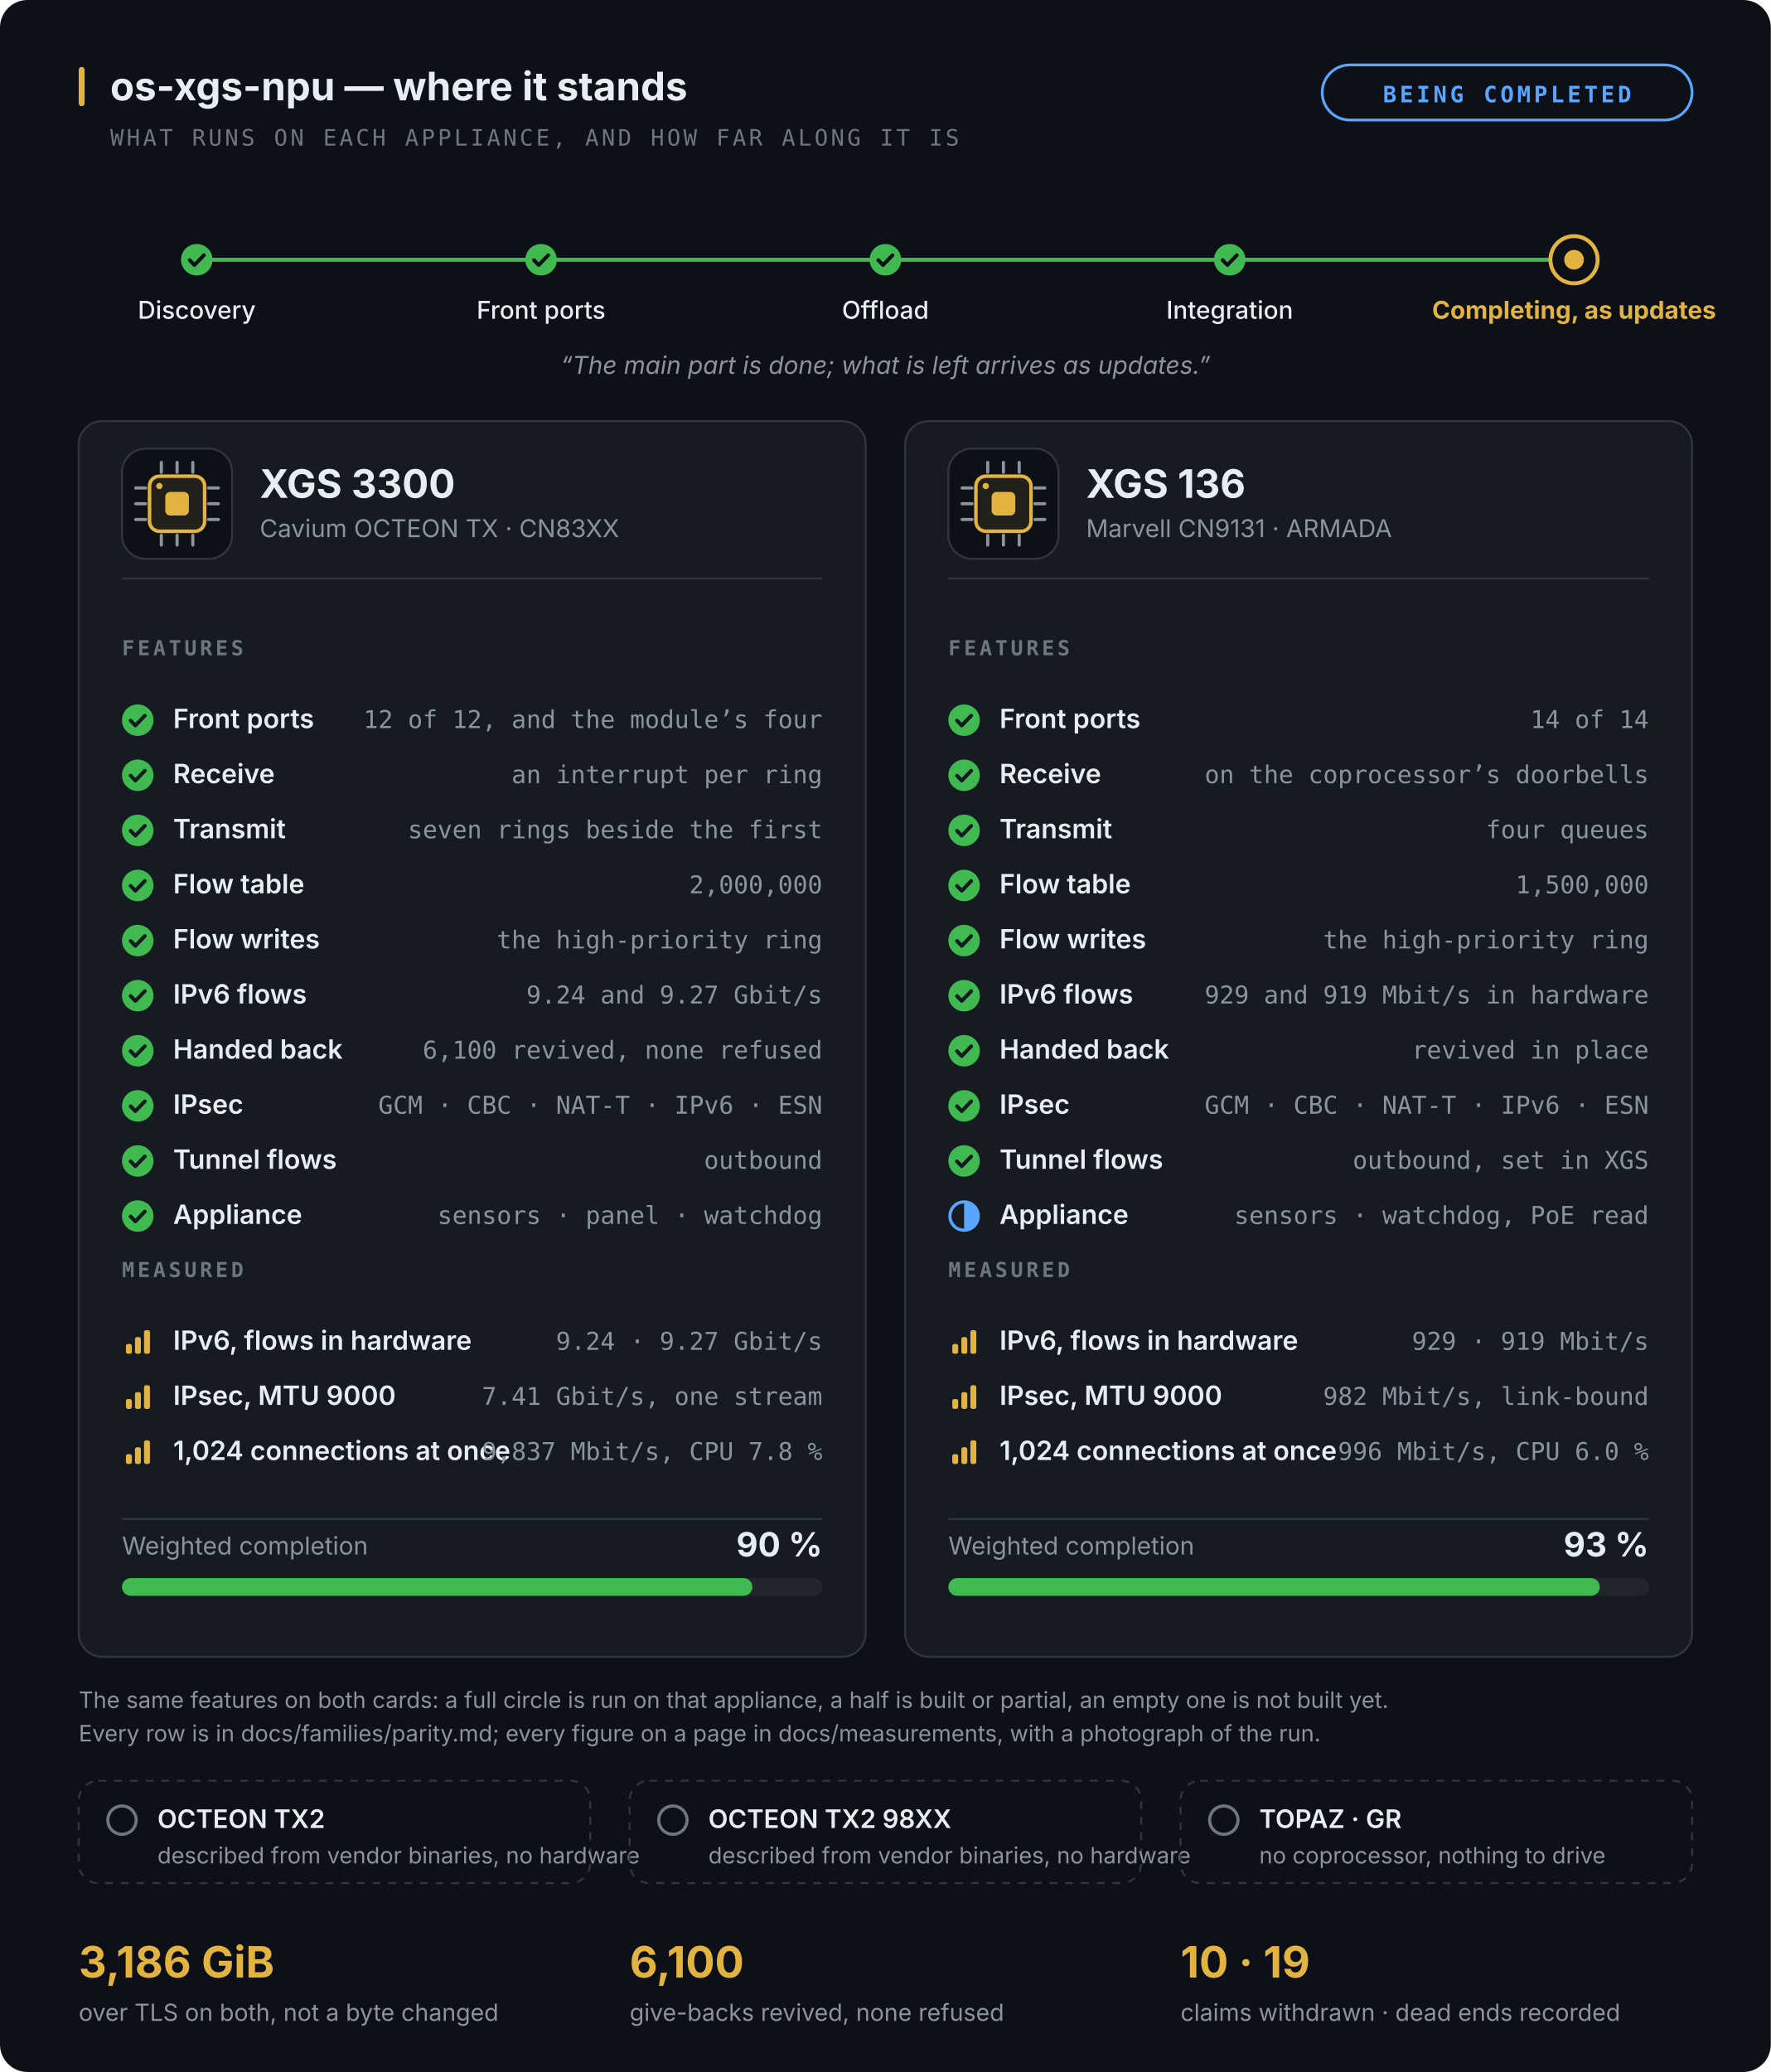
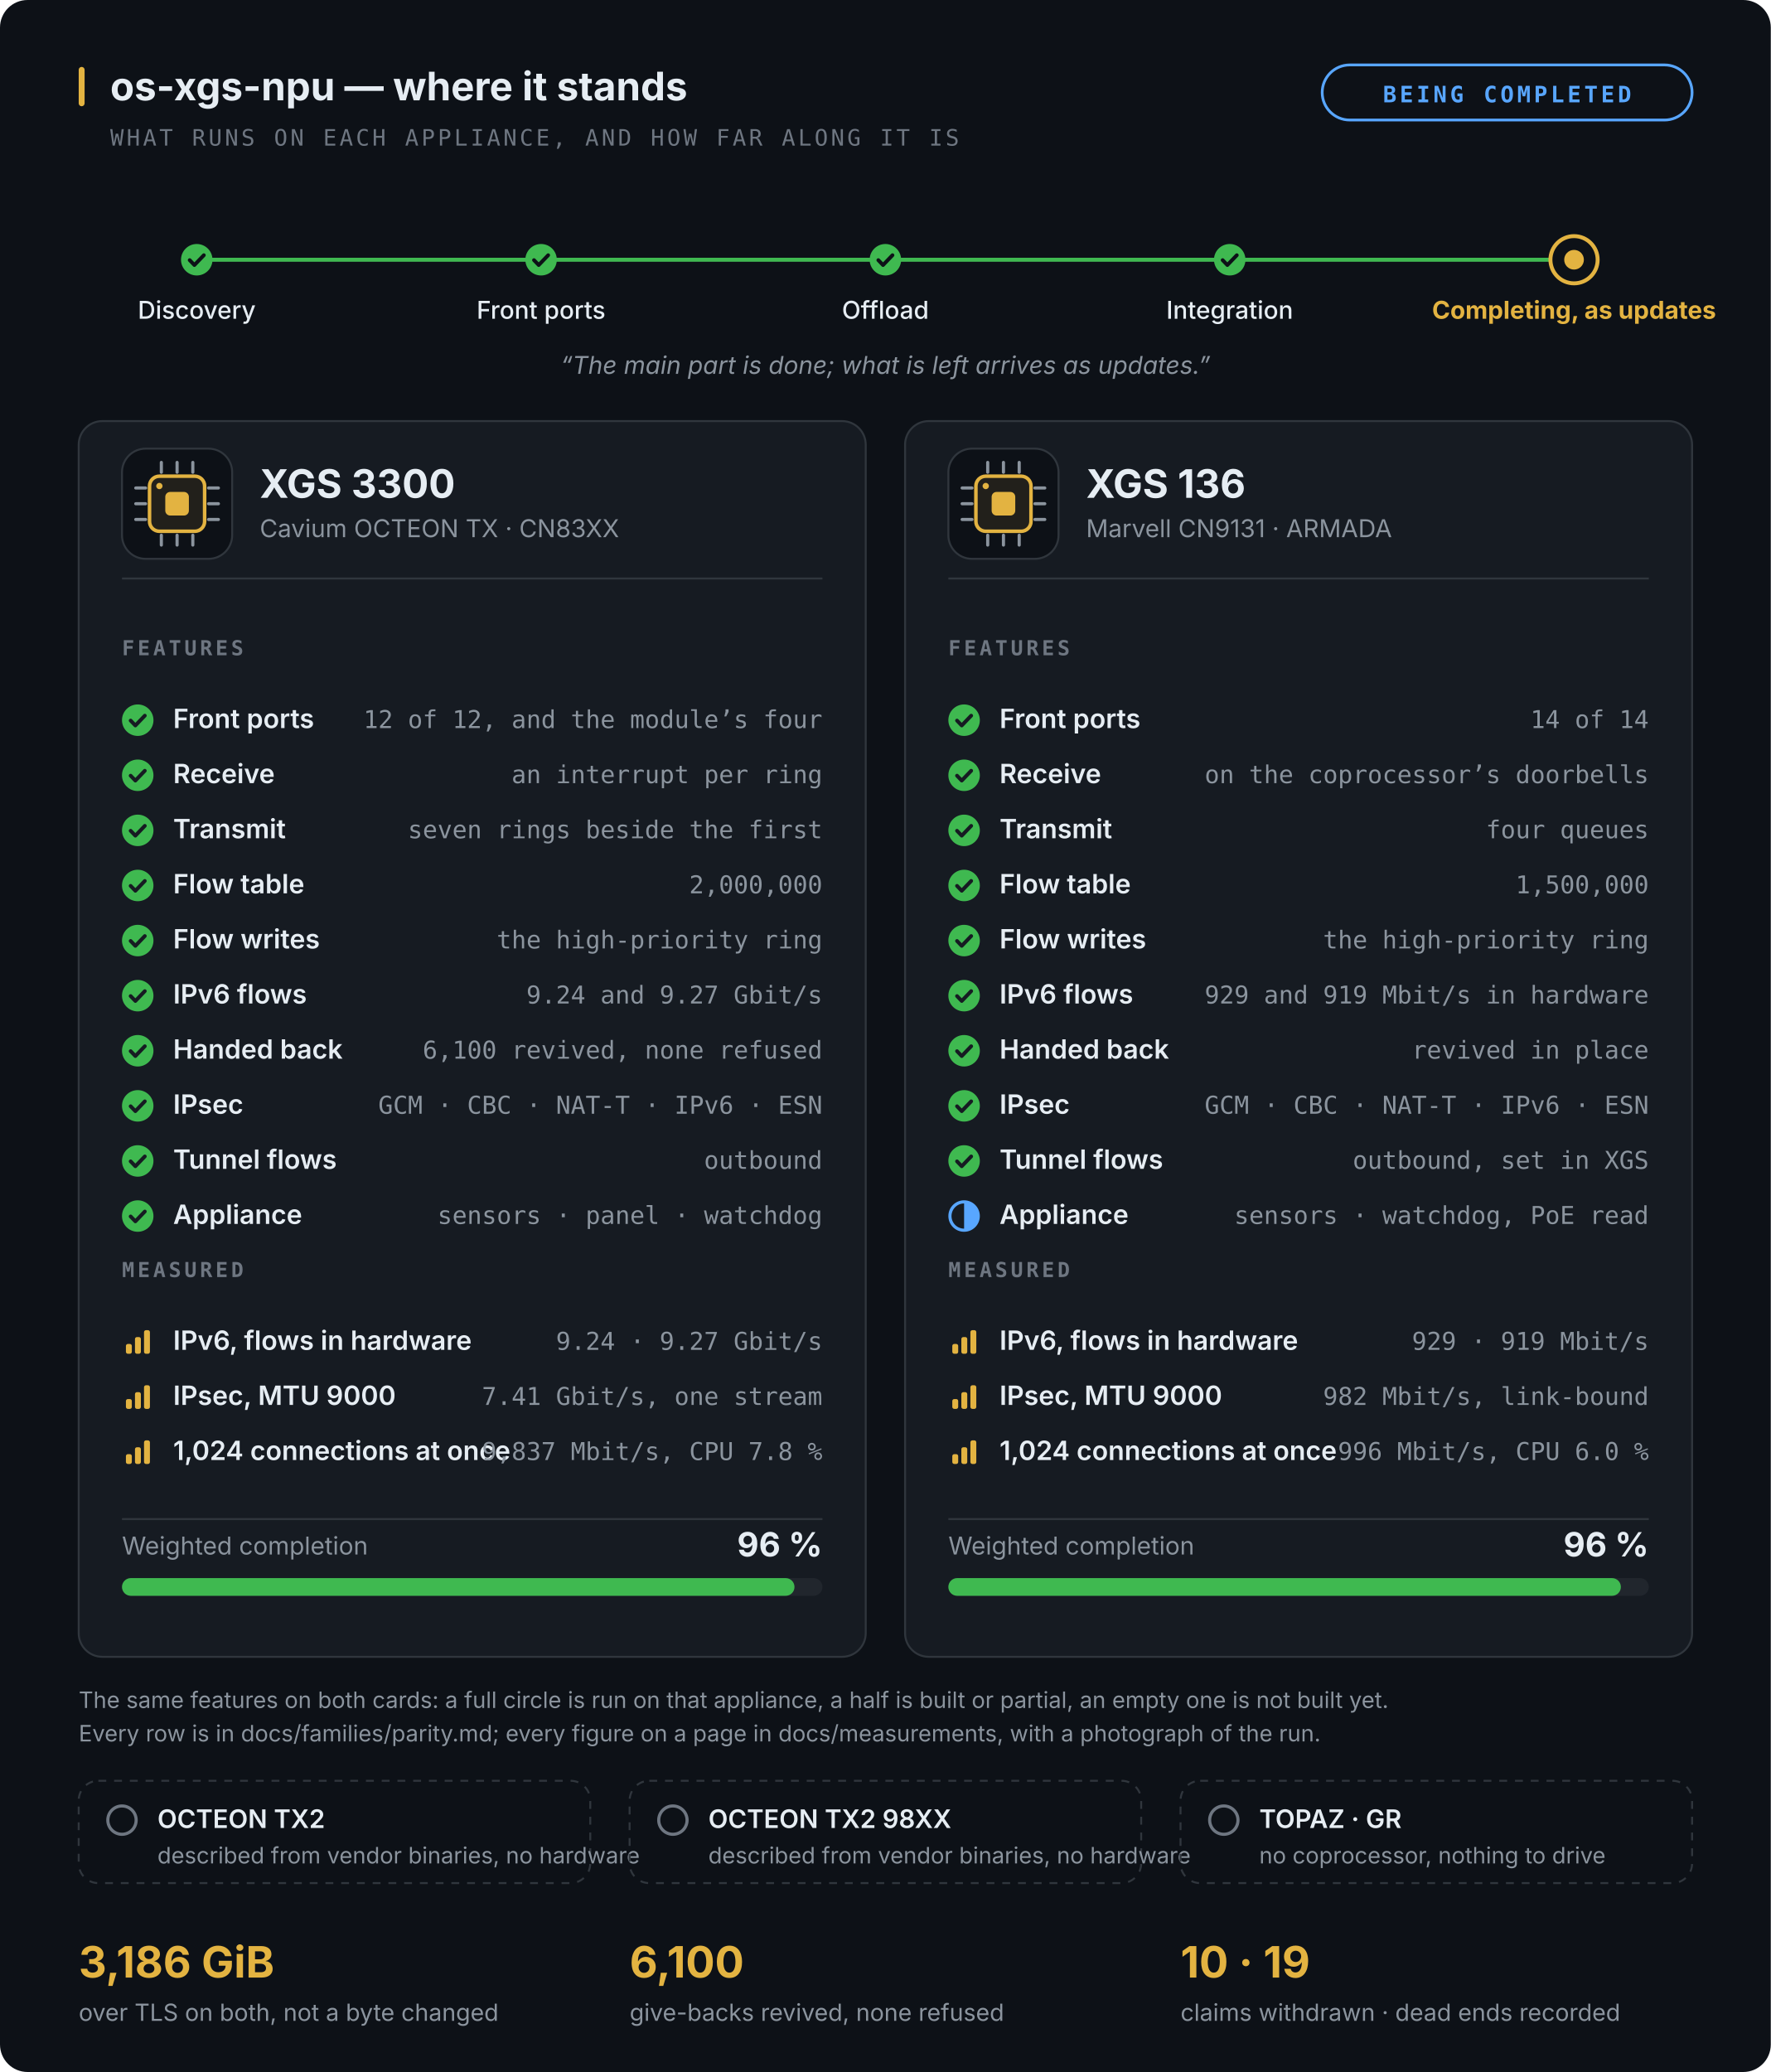
- <svg xmlns="http://www.w3.org/2000/svg" viewBox="0 0 900 1053" width="900" height="1053" role="img" aria-label="os-xgs-npu status. Stage: discovery, front ports, offload and integration done, the work-in-progress notice lifted; what is left being completed as updates. XGS 3300, Cavium OCTEON TX and CN83XX: Front ports: 12 of 12, and the module's four; Receive: an interrupt per ring; Transmit: seven rings beside the first; Flow table: 2,000,000; Flow writes: the high-priority ring; IPv6 flows: 9.24 and 9.27 Gbit/s; Handed back: 6,100 revived, none refused; IPsec: GCM and CBC and NAT-T and IPv6 and ESN; Tunnel flows: outbound; Appliance: sensors and panel and watchdog; IPv6, flows in hardware: 9.24 and 9.27 Gbit/s; IPsec, MTU 9000: 7.41 Gbit/s, one stream; 1,024 connections at once: 9,837 Mbit/s, CPU 7.8 %; weighted completion 90 per cent. XGS 136, Marvell CN9131 and ARMADA: Front ports: 14 of 14; Receive: on the coprocessor's doorbells; Transmit: four queues; Flow table: 1,500,000; Flow writes: the high-priority ring; IPv6 flows: 929 and 919 Mbit/s in hardware; Handed back: revived in place; IPsec: GCM and CBC and NAT-T and IPv6 and ESN; Tunnel flows: outbound, set in XGS; Appliance: sensors and watchdog, PoE read; IPv6, flows in hardware: 929 and 919 Mbit/s; IPsec, MTU 9000: 982 Mbit/s, link-bound; 1,024 connections at once: 996 Mbit/s, CPU 6.0 %; weighted completion 93 per cent. OCTEON TX2 and TX2 98XX described only; TOPAZ and GR have no coprocessor. 3,186 GiB over TLS on both, not a byte changed; 6,100 give-backs revived, none refused; 10 and 19 claims withdrawn and dead ends recorded.">
+ <svg xmlns="http://www.w3.org/2000/svg" viewBox="0 0 900 1053" width="900" height="1053" role="img" aria-label="os-xgs-npu status. Stage: discovery, front ports, offload and integration done, the work-in-progress notice lifted; what is left being completed as updates. XGS 3300, Cavium OCTEON TX and CN83XX: Front ports: 12 of 12, and the module's four; Receive: an interrupt per ring; Transmit: seven rings beside the first; Flow table: 2,000,000; Flow writes: the high-priority ring; IPv6 flows: 9.24 and 9.27 Gbit/s; Handed back: 6,100 revived, none refused; IPsec: GCM and CBC and NAT-T and IPv6 and ESN; Tunnel flows: outbound; Appliance: sensors and panel and watchdog; IPv6, flows in hardware: 9.24 and 9.27 Gbit/s; IPsec, MTU 9000: 7.41 Gbit/s, one stream; 1,024 connections at once: 9,837 Mbit/s, CPU 7.8 %; weighted completion 96 per cent. XGS 136, Marvell CN9131 and ARMADA: Front ports: 14 of 14; Receive: on the coprocessor's doorbells; Transmit: four queues; Flow table: 1,500,000; Flow writes: the high-priority ring; IPv6 flows: 929 and 919 Mbit/s in hardware; Handed back: revived in place; IPsec: GCM and CBC and NAT-T and IPv6 and ESN; Tunnel flows: outbound, set in XGS; Appliance: sensors and watchdog, PoE read; IPv6, flows in hardware: 929 and 919 Mbit/s; IPsec, MTU 9000: 982 Mbit/s, link-bound; 1,024 connections at once: 996 Mbit/s, CPU 6.0 %; weighted completion 96 per cent. OCTEON TX2 and TX2 98XX described only; TOPAZ and GR have no coprocessor. 3,186 GiB over TLS on both, not a byte changed; 6,100 give-backs revived, none refused; 10 and 19 claims withdrawn and dead ends recorded.">
  <rect width="900" height="1053" rx="14" fill="#0D1117" />
  <rect x="40" y="34" width="3" height="20" rx="1.5" fill="#E3B341" />
  <text x="56" y="51" font-family="ui-sans-serif,-apple-system,Segoe UI,Inter,Helvetica,Arial,sans-serif" font-size="20" font-weight="700" fill="#E6EDF3" text-anchor="start">os-xgs-npu — where it stands</text>
  <text x="56" y="74" font-family="ui-monospace,SFMono-Regular,Menlo,Consolas,monospace" font-size="11.5" font-weight="400" fill="#6E7681" text-anchor="start" letter-spacing="1.4">WHAT RUNS ON EACH APPLIANCE, AND HOW FAR ALONG IT IS</text>
  <rect x="672" y="33" width="188" height="28" rx="14" fill="none" stroke="#58A6FF" stroke-width="1.4" />
  <text x="766" y="52" font-family="ui-monospace,SFMono-Regular,Menlo,Consolas,monospace" font-size="11.5" font-weight="700" fill="#58A6FF" text-anchor="middle" letter-spacing="1.6">BEING COMPLETED</text>
  <line x1="100" y1="132" x2="800" y2="132" stroke="#30363D" stroke-width="2" />
  <line x1="100" y1="132" x2="800" y2="132" stroke="#3FB950" stroke-width="2" />
  <circle cx="100" cy="132" r="8" fill="#3FB950" />
  <path d="M96.4 132.2 l2.4 2.5 l4.8 -5" fill="none" stroke="#0D1117" stroke-width="1.9" stroke-linecap="round" stroke-linejoin="round" />
  <text x="100" y="162" font-family="ui-sans-serif,-apple-system,Segoe UI,Inter,Helvetica,Arial,sans-serif" font-size="12.5" font-weight="500" fill="#E6EDF3" text-anchor="middle">Discovery</text>
  <circle cx="275" cy="132" r="8" fill="#3FB950" />
  <path d="M271.4 132.2 l2.4 2.5 l4.8 -5" fill="none" stroke="#0D1117" stroke-width="1.9" stroke-linecap="round" stroke-linejoin="round" />
  <text x="275" y="162" font-family="ui-sans-serif,-apple-system,Segoe UI,Inter,Helvetica,Arial,sans-serif" font-size="12.5" font-weight="500" fill="#E6EDF3" text-anchor="middle">Front ports</text>
  <circle cx="450" cy="132" r="8" fill="#3FB950" />
  <path d="M446.4 132.2 l2.4 2.5 l4.8 -5" fill="none" stroke="#0D1117" stroke-width="1.9" stroke-linecap="round" stroke-linejoin="round" />
  <text x="450" y="162" font-family="ui-sans-serif,-apple-system,Segoe UI,Inter,Helvetica,Arial,sans-serif" font-size="12.5" font-weight="500" fill="#E6EDF3" text-anchor="middle">Offload</text>
  <circle cx="625" cy="132" r="8" fill="#3FB950" />
  <path d="M621.4 132.2 l2.4 2.5 l4.8 -5" fill="none" stroke="#0D1117" stroke-width="1.9" stroke-linecap="round" stroke-linejoin="round" />
  <text x="625" y="162" font-family="ui-sans-serif,-apple-system,Segoe UI,Inter,Helvetica,Arial,sans-serif" font-size="12.5" font-weight="500" fill="#E6EDF3" text-anchor="middle">Integration</text>
  <circle cx="800" cy="132" r="12" fill="#0D1117" stroke="#E3B341" stroke-width="2" />
  <circle cx="800" cy="132" r="5" fill="#E3B341" />
  <text x="800" y="162" font-family="ui-sans-serif,-apple-system,Segoe UI,Inter,Helvetica,Arial,sans-serif" font-size="12.5" font-weight="700" fill="#E3B341" text-anchor="middle">Completing, as updates</text>
  <text x="450.0" y="190" font-family="ui-sans-serif,-apple-system,Segoe UI,Inter,Helvetica,Arial,sans-serif" font-size="12.5" font-weight="400" fill="#8B949E" text-anchor="middle" font-style="italic">“The main part is done; what is left arrives as updates.”</text>
  <rect x="40" y="214" width="400" height="628" rx="12" fill="#161B22" stroke="#30363D" />
  <rect x="62" y="228" width="56" height="56" rx="12" fill="#0D1117" stroke="#30363D" />
  <path d="M82.0 240.0 v-5 M82.0 272.0 v5 M74.0 248.0 h-5 M106.0 248.0 h5" stroke="#8B949E" stroke-width="1.6" stroke-linecap="round" fill="none" />
  <path d="M90.0 240.0 v-5 M90.0 272.0 v5 M74.0 256.0 h-5 M106.0 256.0 h5" stroke="#8B949E" stroke-width="1.6" stroke-linecap="round" fill="none" />
  <path d="M98.0 240.0 v-5 M98.0 272.0 v5 M74.0 264.0 h-5 M106.0 264.0 h5" stroke="#8B949E" stroke-width="1.6" stroke-linecap="round" fill="none" />
  <rect x="76.0" y="242.0" width="28" height="28" rx="5" fill="#E3B341" fill-opacity="0.10" stroke="#E3B341" stroke-width="1.8" />
  <rect x="84.0" y="250.0" width="12" height="12" rx="2.5" fill="#E3B341" />
  <circle cx="81.0" cy="247.0" r="1.6" fill="#E3B341" />
  <text x="132" y="253" font-family="ui-sans-serif,-apple-system,Segoe UI,Inter,Helvetica,Arial,sans-serif" font-size="20" font-weight="700" fill="#E6EDF3" text-anchor="start">XGS 3300</text>
  <text x="132" y="273" font-family="ui-sans-serif,-apple-system,Segoe UI,Inter,Helvetica,Arial,sans-serif" font-size="12.5" font-weight="400" fill="#8B949E" text-anchor="start">Cavium OCTEON TX · CN83XX</text>
  <line x1="62" y1="294" x2="418" y2="294" stroke="#30363D" />
  <text x="62" y="333" font-family="ui-monospace,SFMono-Regular,Menlo,Consolas,monospace" font-size="10.5" font-weight="700" fill="#6E7681" text-anchor="start" letter-spacing="1.6">FEATURES</text>
  <circle cx="70" cy="366" r="8" fill="#3FB950" />
  <path d="M66.4 366.2 l2.4 2.5 l4.8 -5" fill="none" stroke="#161B22" stroke-width="1.9" stroke-linecap="round" stroke-linejoin="round" />
  <text x="88" y="370" font-family="ui-sans-serif,-apple-system,Segoe UI,Inter,Helvetica,Arial,sans-serif" font-size="13.5" font-weight="600" fill="#E6EDF3" text-anchor="start">Front ports</text>
  <text x="418" y="370" font-family="ui-monospace,SFMono-Regular,Menlo,Consolas,monospace" font-size="12.5" font-weight="400" fill="#8B949E" text-anchor="end">12 of 12, and the module’s four</text>
  <circle cx="70" cy="394" r="8" fill="#3FB950" />
  <path d="M66.4 394.2 l2.4 2.5 l4.8 -5" fill="none" stroke="#161B22" stroke-width="1.9" stroke-linecap="round" stroke-linejoin="round" />
  <text x="88" y="398" font-family="ui-sans-serif,-apple-system,Segoe UI,Inter,Helvetica,Arial,sans-serif" font-size="13.5" font-weight="600" fill="#E6EDF3" text-anchor="start">Receive</text>
  <text x="418" y="398" font-family="ui-monospace,SFMono-Regular,Menlo,Consolas,monospace" font-size="12.5" font-weight="400" fill="#8B949E" text-anchor="end">an interrupt per ring</text>
  <circle cx="70" cy="422" r="8" fill="#3FB950" />
  <path d="M66.4 422.2 l2.4 2.5 l4.8 -5" fill="none" stroke="#161B22" stroke-width="1.9" stroke-linecap="round" stroke-linejoin="round" />
  <text x="88" y="426" font-family="ui-sans-serif,-apple-system,Segoe UI,Inter,Helvetica,Arial,sans-serif" font-size="13.5" font-weight="600" fill="#E6EDF3" text-anchor="start">Transmit</text>
  <text x="418" y="426" font-family="ui-monospace,SFMono-Regular,Menlo,Consolas,monospace" font-size="12.5" font-weight="400" fill="#8B949E" text-anchor="end">seven rings beside the first</text>
  <circle cx="70" cy="450" r="8" fill="#3FB950" />
  <path d="M66.4 450.2 l2.4 2.5 l4.8 -5" fill="none" stroke="#161B22" stroke-width="1.9" stroke-linecap="round" stroke-linejoin="round" />
  <text x="88" y="454" font-family="ui-sans-serif,-apple-system,Segoe UI,Inter,Helvetica,Arial,sans-serif" font-size="13.5" font-weight="600" fill="#E6EDF3" text-anchor="start">Flow table</text>
  <text x="418" y="454" font-family="ui-monospace,SFMono-Regular,Menlo,Consolas,monospace" font-size="12.5" font-weight="400" fill="#8B949E" text-anchor="end">2,000,000</text>
  <circle cx="70" cy="478" r="8" fill="#3FB950" />
  <path d="M66.4 478.2 l2.4 2.5 l4.8 -5" fill="none" stroke="#161B22" stroke-width="1.9" stroke-linecap="round" stroke-linejoin="round" />
  <text x="88" y="482" font-family="ui-sans-serif,-apple-system,Segoe UI,Inter,Helvetica,Arial,sans-serif" font-size="13.5" font-weight="600" fill="#E6EDF3" text-anchor="start">Flow writes</text>
  <text x="418" y="482" font-family="ui-monospace,SFMono-Regular,Menlo,Consolas,monospace" font-size="12.5" font-weight="400" fill="#8B949E" text-anchor="end">the high-priority ring</text>
  <circle cx="70" cy="506" r="8" fill="#3FB950" />
  <path d="M66.4 506.2 l2.4 2.5 l4.8 -5" fill="none" stroke="#161B22" stroke-width="1.9" stroke-linecap="round" stroke-linejoin="round" />
  <text x="88" y="510" font-family="ui-sans-serif,-apple-system,Segoe UI,Inter,Helvetica,Arial,sans-serif" font-size="13.5" font-weight="600" fill="#E6EDF3" text-anchor="start">IPv6 flows</text>
  <text x="418" y="510" font-family="ui-monospace,SFMono-Regular,Menlo,Consolas,monospace" font-size="12.5" font-weight="400" fill="#8B949E" text-anchor="end">9.24 and 9.27 Gbit/s</text>
  <circle cx="70" cy="534" r="8" fill="#3FB950" />
  <path d="M66.4 534.2 l2.4 2.5 l4.8 -5" fill="none" stroke="#161B22" stroke-width="1.9" stroke-linecap="round" stroke-linejoin="round" />
  <text x="88" y="538" font-family="ui-sans-serif,-apple-system,Segoe UI,Inter,Helvetica,Arial,sans-serif" font-size="13.5" font-weight="600" fill="#E6EDF3" text-anchor="start">Handed back</text>
  <text x="418" y="538" font-family="ui-monospace,SFMono-Regular,Menlo,Consolas,monospace" font-size="12.5" font-weight="400" fill="#8B949E" text-anchor="end">6,100 revived, none refused</text>
  <circle cx="70" cy="562" r="8" fill="#3FB950" />
  <path d="M66.4 562.2 l2.4 2.5 l4.8 -5" fill="none" stroke="#161B22" stroke-width="1.9" stroke-linecap="round" stroke-linejoin="round" />
  <text x="88" y="566" font-family="ui-sans-serif,-apple-system,Segoe UI,Inter,Helvetica,Arial,sans-serif" font-size="13.5" font-weight="600" fill="#E6EDF3" text-anchor="start">IPsec</text>
  <text x="418" y="566" font-family="ui-monospace,SFMono-Regular,Menlo,Consolas,monospace" font-size="12.5" font-weight="400" fill="#8B949E" text-anchor="end">GCM · CBC · NAT-T · IPv6 · ESN</text>
  <circle cx="70" cy="590" r="8" fill="#3FB950" />
  <path d="M66.4 590.2 l2.4 2.5 l4.8 -5" fill="none" stroke="#161B22" stroke-width="1.9" stroke-linecap="round" stroke-linejoin="round" />
  <text x="88" y="594" font-family="ui-sans-serif,-apple-system,Segoe UI,Inter,Helvetica,Arial,sans-serif" font-size="13.5" font-weight="600" fill="#E6EDF3" text-anchor="start">Tunnel flows</text>
  <text x="418" y="594" font-family="ui-monospace,SFMono-Regular,Menlo,Consolas,monospace" font-size="12.5" font-weight="400" fill="#8B949E" text-anchor="end">outbound</text>
  <circle cx="70" cy="618" r="8" fill="#3FB950" />
  <path d="M66.4 618.2 l2.4 2.5 l4.8 -5" fill="none" stroke="#161B22" stroke-width="1.9" stroke-linecap="round" stroke-linejoin="round" />
  <text x="88" y="622" font-family="ui-sans-serif,-apple-system,Segoe UI,Inter,Helvetica,Arial,sans-serif" font-size="13.5" font-weight="600" fill="#E6EDF3" text-anchor="start">Appliance</text>
  <text x="418" y="622" font-family="ui-monospace,SFMono-Regular,Menlo,Consolas,monospace" font-size="12.5" font-weight="400" fill="#8B949E" text-anchor="end">sensors · panel · watchdog</text>
  <text x="62" y="649" font-family="ui-monospace,SFMono-Regular,Menlo,Consolas,monospace" font-size="10.5" font-weight="700" fill="#6E7681" text-anchor="start" letter-spacing="1.6">MEASURED</text>
  <rect x="64.0" y="683" width="3" height="5" rx="1" fill="#E3B341" />
  <rect x="68.6" y="679.5" width="3" height="8.5" rx="1" fill="#E3B341" />
  <rect x="73.2" y="676" width="3" height="12" rx="1" fill="#E3B341" />
  <text x="88" y="686" font-family="ui-sans-serif,-apple-system,Segoe UI,Inter,Helvetica,Arial,sans-serif" font-size="13.5" font-weight="600" fill="#E6EDF3" text-anchor="start">IPv6, flows in hardware</text>
  <text x="418" y="686" font-family="ui-monospace,SFMono-Regular,Menlo,Consolas,monospace" font-size="12.5" font-weight="400" fill="#8B949E" text-anchor="end">9.24 · 9.27 Gbit/s</text>
  <rect x="64.0" y="711" width="3" height="5" rx="1" fill="#E3B341" />
  <rect x="68.6" y="707.5" width="3" height="8.5" rx="1" fill="#E3B341" />
  <rect x="73.2" y="704" width="3" height="12" rx="1" fill="#E3B341" />
  <text x="88" y="714" font-family="ui-sans-serif,-apple-system,Segoe UI,Inter,Helvetica,Arial,sans-serif" font-size="13.5" font-weight="600" fill="#E6EDF3" text-anchor="start">IPsec, MTU 9000</text>
  <text x="418" y="714" font-family="ui-monospace,SFMono-Regular,Menlo,Consolas,monospace" font-size="12.5" font-weight="400" fill="#8B949E" text-anchor="end">7.41 Gbit/s, one stream</text>
  <rect x="64.0" y="739" width="3" height="5" rx="1" fill="#E3B341" />
  <rect x="68.6" y="735.5" width="3" height="8.5" rx="1" fill="#E3B341" />
  <rect x="73.2" y="732" width="3" height="12" rx="1" fill="#E3B341" />
  <text x="88" y="742" font-family="ui-sans-serif,-apple-system,Segoe UI,Inter,Helvetica,Arial,sans-serif" font-size="13.5" font-weight="600" fill="#E6EDF3" text-anchor="start">1,024 connections at once</text>
  <text x="418" y="742" font-family="ui-monospace,SFMono-Regular,Menlo,Consolas,monospace" font-size="12.5" font-weight="400" fill="#8B949E" text-anchor="end">9,837 Mbit/s, CPU 7.8 %</text>
  <line x1="62" y1="772" x2="418" y2="772" stroke="#30363D" />
  <text x="62" y="790" font-family="ui-sans-serif,-apple-system,Segoe UI,Inter,Helvetica,Arial,sans-serif" font-size="12.5" font-weight="400" fill="#8B949E" text-anchor="start">Weighted completion</text>
-   <text x="418" y="791" font-family="ui-sans-serif,-apple-system,Segoe UI,Inter,Helvetica,Arial,sans-serif" font-size="17" font-weight="700" fill="#E6EDF3" text-anchor="end">90 %</text>
+   <text x="418" y="791" font-family="ui-sans-serif,-apple-system,Segoe UI,Inter,Helvetica,Arial,sans-serif" font-size="17" font-weight="700" fill="#E6EDF3" text-anchor="end">96 %</text>
  <rect x="62" y="802" width="356" height="9" rx="4.5" fill="#21262D" />
-   <rect x="62" y="802" width="320.4" height="9" rx="4.5" fill="#3FB950" />
+   <rect x="62" y="802" width="341.8" height="9" rx="4.5" fill="#3FB950" />
  <rect x="460" y="214" width="400" height="628" rx="12" fill="#161B22" stroke="#30363D" />
  <rect x="482" y="228" width="56" height="56" rx="12" fill="#0D1117" stroke="#30363D" />
  <path d="M502.0 240.0 v-5 M502.0 272.0 v5 M494.0 248.0 h-5 M526.0 248.0 h5" stroke="#8B949E" stroke-width="1.6" stroke-linecap="round" fill="none" />
  <path d="M510.0 240.0 v-5 M510.0 272.0 v5 M494.0 256.0 h-5 M526.0 256.0 h5" stroke="#8B949E" stroke-width="1.6" stroke-linecap="round" fill="none" />
  <path d="M518.0 240.0 v-5 M518.0 272.0 v5 M494.0 264.0 h-5 M526.0 264.0 h5" stroke="#8B949E" stroke-width="1.6" stroke-linecap="round" fill="none" />
  <rect x="496.0" y="242.0" width="28" height="28" rx="5" fill="#E3B341" fill-opacity="0.10" stroke="#E3B341" stroke-width="1.8" />
  <rect x="504.0" y="250.0" width="12" height="12" rx="2.5" fill="#E3B341" />
  <circle cx="501.0" cy="247.0" r="1.6" fill="#E3B341" />
  <text x="552" y="253" font-family="ui-sans-serif,-apple-system,Segoe UI,Inter,Helvetica,Arial,sans-serif" font-size="20" font-weight="700" fill="#E6EDF3" text-anchor="start">XGS 136</text>
  <text x="552" y="273" font-family="ui-sans-serif,-apple-system,Segoe UI,Inter,Helvetica,Arial,sans-serif" font-size="12.5" font-weight="400" fill="#8B949E" text-anchor="start">Marvell CN9131 · ARMADA</text>
  <line x1="482" y1="294" x2="838" y2="294" stroke="#30363D" />
  <text x="482" y="333" font-family="ui-monospace,SFMono-Regular,Menlo,Consolas,monospace" font-size="10.5" font-weight="700" fill="#6E7681" text-anchor="start" letter-spacing="1.6">FEATURES</text>
  <circle cx="490" cy="366" r="8" fill="#3FB950" />
  <path d="M486.4 366.2 l2.4 2.5 l4.8 -5" fill="none" stroke="#161B22" stroke-width="1.9" stroke-linecap="round" stroke-linejoin="round" />
  <text x="508" y="370" font-family="ui-sans-serif,-apple-system,Segoe UI,Inter,Helvetica,Arial,sans-serif" font-size="13.5" font-weight="600" fill="#E6EDF3" text-anchor="start">Front ports</text>
  <text x="838" y="370" font-family="ui-monospace,SFMono-Regular,Menlo,Consolas,monospace" font-size="12.5" font-weight="400" fill="#8B949E" text-anchor="end">14 of 14</text>
  <circle cx="490" cy="394" r="8" fill="#3FB950" />
  <path d="M486.4 394.2 l2.4 2.5 l4.8 -5" fill="none" stroke="#161B22" stroke-width="1.9" stroke-linecap="round" stroke-linejoin="round" />
  <text x="508" y="398" font-family="ui-sans-serif,-apple-system,Segoe UI,Inter,Helvetica,Arial,sans-serif" font-size="13.5" font-weight="600" fill="#E6EDF3" text-anchor="start">Receive</text>
  <text x="838" y="398" font-family="ui-monospace,SFMono-Regular,Menlo,Consolas,monospace" font-size="12.5" font-weight="400" fill="#8B949E" text-anchor="end">on the coprocessor’s doorbells</text>
  <circle cx="490" cy="422" r="8" fill="#3FB950" />
  <path d="M486.4 422.2 l2.4 2.5 l4.8 -5" fill="none" stroke="#161B22" stroke-width="1.9" stroke-linecap="round" stroke-linejoin="round" />
  <text x="508" y="426" font-family="ui-sans-serif,-apple-system,Segoe UI,Inter,Helvetica,Arial,sans-serif" font-size="13.5" font-weight="600" fill="#E6EDF3" text-anchor="start">Transmit</text>
  <text x="838" y="426" font-family="ui-monospace,SFMono-Regular,Menlo,Consolas,monospace" font-size="12.5" font-weight="400" fill="#8B949E" text-anchor="end">four queues</text>
  <circle cx="490" cy="450" r="8" fill="#3FB950" />
  <path d="M486.4 450.2 l2.4 2.5 l4.8 -5" fill="none" stroke="#161B22" stroke-width="1.9" stroke-linecap="round" stroke-linejoin="round" />
  <text x="508" y="454" font-family="ui-sans-serif,-apple-system,Segoe UI,Inter,Helvetica,Arial,sans-serif" font-size="13.5" font-weight="600" fill="#E6EDF3" text-anchor="start">Flow table</text>
  <text x="838" y="454" font-family="ui-monospace,SFMono-Regular,Menlo,Consolas,monospace" font-size="12.5" font-weight="400" fill="#8B949E" text-anchor="end">1,500,000</text>
  <circle cx="490" cy="478" r="8" fill="#3FB950" />
  <path d="M486.4 478.2 l2.4 2.5 l4.8 -5" fill="none" stroke="#161B22" stroke-width="1.9" stroke-linecap="round" stroke-linejoin="round" />
  <text x="508" y="482" font-family="ui-sans-serif,-apple-system,Segoe UI,Inter,Helvetica,Arial,sans-serif" font-size="13.5" font-weight="600" fill="#E6EDF3" text-anchor="start">Flow writes</text>
  <text x="838" y="482" font-family="ui-monospace,SFMono-Regular,Menlo,Consolas,monospace" font-size="12.5" font-weight="400" fill="#8B949E" text-anchor="end">the high-priority ring</text>
  <circle cx="490" cy="506" r="8" fill="#3FB950" />
  <path d="M486.4 506.2 l2.4 2.5 l4.8 -5" fill="none" stroke="#161B22" stroke-width="1.9" stroke-linecap="round" stroke-linejoin="round" />
  <text x="508" y="510" font-family="ui-sans-serif,-apple-system,Segoe UI,Inter,Helvetica,Arial,sans-serif" font-size="13.5" font-weight="600" fill="#E6EDF3" text-anchor="start">IPv6 flows</text>
  <text x="838" y="510" font-family="ui-monospace,SFMono-Regular,Menlo,Consolas,monospace" font-size="12.5" font-weight="400" fill="#8B949E" text-anchor="end">929 and 919 Mbit/s in hardware</text>
  <circle cx="490" cy="534" r="8" fill="#3FB950" />
  <path d="M486.4 534.2 l2.4 2.5 l4.8 -5" fill="none" stroke="#161B22" stroke-width="1.9" stroke-linecap="round" stroke-linejoin="round" />
  <text x="508" y="538" font-family="ui-sans-serif,-apple-system,Segoe UI,Inter,Helvetica,Arial,sans-serif" font-size="13.5" font-weight="600" fill="#E6EDF3" text-anchor="start">Handed back</text>
  <text x="838" y="538" font-family="ui-monospace,SFMono-Regular,Menlo,Consolas,monospace" font-size="12.5" font-weight="400" fill="#8B949E" text-anchor="end">revived in place</text>
  <circle cx="490" cy="562" r="8" fill="#3FB950" />
  <path d="M486.4 562.2 l2.4 2.5 l4.8 -5" fill="none" stroke="#161B22" stroke-width="1.9" stroke-linecap="round" stroke-linejoin="round" />
  <text x="508" y="566" font-family="ui-sans-serif,-apple-system,Segoe UI,Inter,Helvetica,Arial,sans-serif" font-size="13.5" font-weight="600" fill="#E6EDF3" text-anchor="start">IPsec</text>
  <text x="838" y="566" font-family="ui-monospace,SFMono-Regular,Menlo,Consolas,monospace" font-size="12.5" font-weight="400" fill="#8B949E" text-anchor="end">GCM · CBC · NAT-T · IPv6 · ESN</text>
  <circle cx="490" cy="590" r="8" fill="#3FB950" />
  <path d="M486.4 590.2 l2.4 2.5 l4.8 -5" fill="none" stroke="#161B22" stroke-width="1.9" stroke-linecap="round" stroke-linejoin="round" />
  <text x="508" y="594" font-family="ui-sans-serif,-apple-system,Segoe UI,Inter,Helvetica,Arial,sans-serif" font-size="13.5" font-weight="600" fill="#E6EDF3" text-anchor="start">Tunnel flows</text>
  <text x="838" y="594" font-family="ui-monospace,SFMono-Regular,Menlo,Consolas,monospace" font-size="12.5" font-weight="400" fill="#8B949E" text-anchor="end">outbound, set in XGS</text>
  <circle cx="490" cy="618" r="7.2" fill="none" stroke="#58A6FF" stroke-width="1.6" />
  <path d="M490 610.8 A7.2 7.2 0 0 1 490 625.2 Z" fill="#58A6FF" />
  <text x="508" y="622" font-family="ui-sans-serif,-apple-system,Segoe UI,Inter,Helvetica,Arial,sans-serif" font-size="13.5" font-weight="600" fill="#E6EDF3" text-anchor="start">Appliance</text>
  <text x="838" y="622" font-family="ui-monospace,SFMono-Regular,Menlo,Consolas,monospace" font-size="12.5" font-weight="400" fill="#8B949E" text-anchor="end">sensors · watchdog, PoE read</text>
  <text x="482" y="649" font-family="ui-monospace,SFMono-Regular,Menlo,Consolas,monospace" font-size="10.5" font-weight="700" fill="#6E7681" text-anchor="start" letter-spacing="1.6">MEASURED</text>
  <rect x="484.0" y="683" width="3" height="5" rx="1" fill="#E3B341" />
  <rect x="488.6" y="679.5" width="3" height="8.5" rx="1" fill="#E3B341" />
  <rect x="493.2" y="676" width="3" height="12" rx="1" fill="#E3B341" />
  <text x="508" y="686" font-family="ui-sans-serif,-apple-system,Segoe UI,Inter,Helvetica,Arial,sans-serif" font-size="13.5" font-weight="600" fill="#E6EDF3" text-anchor="start">IPv6, flows in hardware</text>
  <text x="838" y="686" font-family="ui-monospace,SFMono-Regular,Menlo,Consolas,monospace" font-size="12.5" font-weight="400" fill="#8B949E" text-anchor="end">929 · 919 Mbit/s</text>
  <rect x="484.0" y="711" width="3" height="5" rx="1" fill="#E3B341" />
  <rect x="488.6" y="707.5" width="3" height="8.5" rx="1" fill="#E3B341" />
  <rect x="493.2" y="704" width="3" height="12" rx="1" fill="#E3B341" />
  <text x="508" y="714" font-family="ui-sans-serif,-apple-system,Segoe UI,Inter,Helvetica,Arial,sans-serif" font-size="13.5" font-weight="600" fill="#E6EDF3" text-anchor="start">IPsec, MTU 9000</text>
  <text x="838" y="714" font-family="ui-monospace,SFMono-Regular,Menlo,Consolas,monospace" font-size="12.5" font-weight="400" fill="#8B949E" text-anchor="end">982 Mbit/s, link-bound</text>
  <rect x="484.0" y="739" width="3" height="5" rx="1" fill="#E3B341" />
  <rect x="488.6" y="735.5" width="3" height="8.5" rx="1" fill="#E3B341" />
  <rect x="493.2" y="732" width="3" height="12" rx="1" fill="#E3B341" />
  <text x="508" y="742" font-family="ui-sans-serif,-apple-system,Segoe UI,Inter,Helvetica,Arial,sans-serif" font-size="13.5" font-weight="600" fill="#E6EDF3" text-anchor="start">1,024 connections at once</text>
  <text x="838" y="742" font-family="ui-monospace,SFMono-Regular,Menlo,Consolas,monospace" font-size="12.5" font-weight="400" fill="#8B949E" text-anchor="end">996 Mbit/s, CPU 6.0 %</text>
  <line x1="482" y1="772" x2="838" y2="772" stroke="#30363D" />
  <text x="482" y="790" font-family="ui-sans-serif,-apple-system,Segoe UI,Inter,Helvetica,Arial,sans-serif" font-size="12.5" font-weight="400" fill="#8B949E" text-anchor="start">Weighted completion</text>
-   <text x="838" y="791" font-family="ui-sans-serif,-apple-system,Segoe UI,Inter,Helvetica,Arial,sans-serif" font-size="17" font-weight="700" fill="#E6EDF3" text-anchor="end">93 %</text>
+   <text x="838" y="791" font-family="ui-sans-serif,-apple-system,Segoe UI,Inter,Helvetica,Arial,sans-serif" font-size="17" font-weight="700" fill="#E6EDF3" text-anchor="end">96 %</text>
  <rect x="482" y="802" width="356" height="9" rx="4.5" fill="#21262D" />
-   <rect x="482" y="802" width="331.1" height="9" rx="4.5" fill="#3FB950" />
+   <rect x="482" y="802" width="341.8" height="9" rx="4.5" fill="#3FB950" />
  <text x="40" y="868" font-family="ui-sans-serif,-apple-system,Segoe UI,Inter,Helvetica,Arial,sans-serif" font-size="11.5" font-weight="400" fill="#8B949E" text-anchor="start">The same features on both cards: a full circle is run on that appliance, a half is built or partial, an empty one is not built yet.</text>
  <text x="40" y="885" font-family="ui-sans-serif,-apple-system,Segoe UI,Inter,Helvetica,Arial,sans-serif" font-size="11.5" font-weight="400" fill="#8B949E" text-anchor="start">Every row is in docs/families/parity.md; every figure on a page in docs/measurements, with a photograph of the run.</text>
  <rect x="40" y="905" width="260" height="52" rx="10" fill="none" stroke="#30363D" stroke-dasharray="4 4" />
  <circle cx="62" cy="925" r="7.2" fill="none" stroke="#6E7681" stroke-width="1.6" />
  <text x="80" y="929" font-family="ui-sans-serif,-apple-system,Segoe UI,Inter,Helvetica,Arial,sans-serif" font-size="13" font-weight="600" fill="#E6EDF3" text-anchor="start">OCTEON TX2</text>
  <text x="80" y="947" font-family="ui-sans-serif,-apple-system,Segoe UI,Inter,Helvetica,Arial,sans-serif" font-size="11.5" font-weight="400" fill="#8B949E" text-anchor="start">described from vendor binaries, no hardware</text>
  <rect x="320" y="905" width="260" height="52" rx="10" fill="none" stroke="#30363D" stroke-dasharray="4 4" />
  <circle cx="342" cy="925" r="7.2" fill="none" stroke="#6E7681" stroke-width="1.6" />
  <text x="360" y="929" font-family="ui-sans-serif,-apple-system,Segoe UI,Inter,Helvetica,Arial,sans-serif" font-size="13" font-weight="600" fill="#E6EDF3" text-anchor="start">OCTEON TX2 98XX</text>
  <text x="360" y="947" font-family="ui-sans-serif,-apple-system,Segoe UI,Inter,Helvetica,Arial,sans-serif" font-size="11.5" font-weight="400" fill="#8B949E" text-anchor="start">described from vendor binaries, no hardware</text>
  <rect x="600" y="905" width="260" height="52" rx="10" fill="none" stroke="#30363D" stroke-dasharray="4 4" />
  <circle cx="622" cy="925" r="7.2" fill="none" stroke="#6E7681" stroke-width="1.6" />
  <text x="640" y="929" font-family="ui-sans-serif,-apple-system,Segoe UI,Inter,Helvetica,Arial,sans-serif" font-size="13" font-weight="600" fill="#E6EDF3" text-anchor="start">TOPAZ · GR</text>
  <text x="640" y="947" font-family="ui-sans-serif,-apple-system,Segoe UI,Inter,Helvetica,Arial,sans-serif" font-size="11.5" font-weight="400" fill="#8B949E" text-anchor="start">no coprocessor, nothing to drive</text>
  <text x="40" y="1005" font-family="ui-sans-serif,-apple-system,Segoe UI,Inter,Helvetica,Arial,sans-serif" font-size="22" font-weight="700" fill="#E3B341" text-anchor="start">3,186 GiB</text>
  <text x="40" y="1027" font-family="ui-sans-serif,-apple-system,Segoe UI,Inter,Helvetica,Arial,sans-serif" font-size="12" font-weight="400" fill="#8B949E" text-anchor="start">over TLS on both, not a byte changed</text>
  <text x="320" y="1005" font-family="ui-sans-serif,-apple-system,Segoe UI,Inter,Helvetica,Arial,sans-serif" font-size="22" font-weight="700" fill="#E3B341" text-anchor="start">6,100</text>
  <text x="320" y="1027" font-family="ui-sans-serif,-apple-system,Segoe UI,Inter,Helvetica,Arial,sans-serif" font-size="12" font-weight="400" fill="#8B949E" text-anchor="start">give-backs revived, none refused</text>
  <text x="600" y="1005" font-family="ui-sans-serif,-apple-system,Segoe UI,Inter,Helvetica,Arial,sans-serif" font-size="22" font-weight="700" fill="#E3B341" text-anchor="start">10 · 19</text>
  <text x="600" y="1027" font-family="ui-sans-serif,-apple-system,Segoe UI,Inter,Helvetica,Arial,sans-serif" font-size="12" font-weight="400" fill="#8B949E" text-anchor="start">claims withdrawn · dead ends recorded</text>
</svg>
